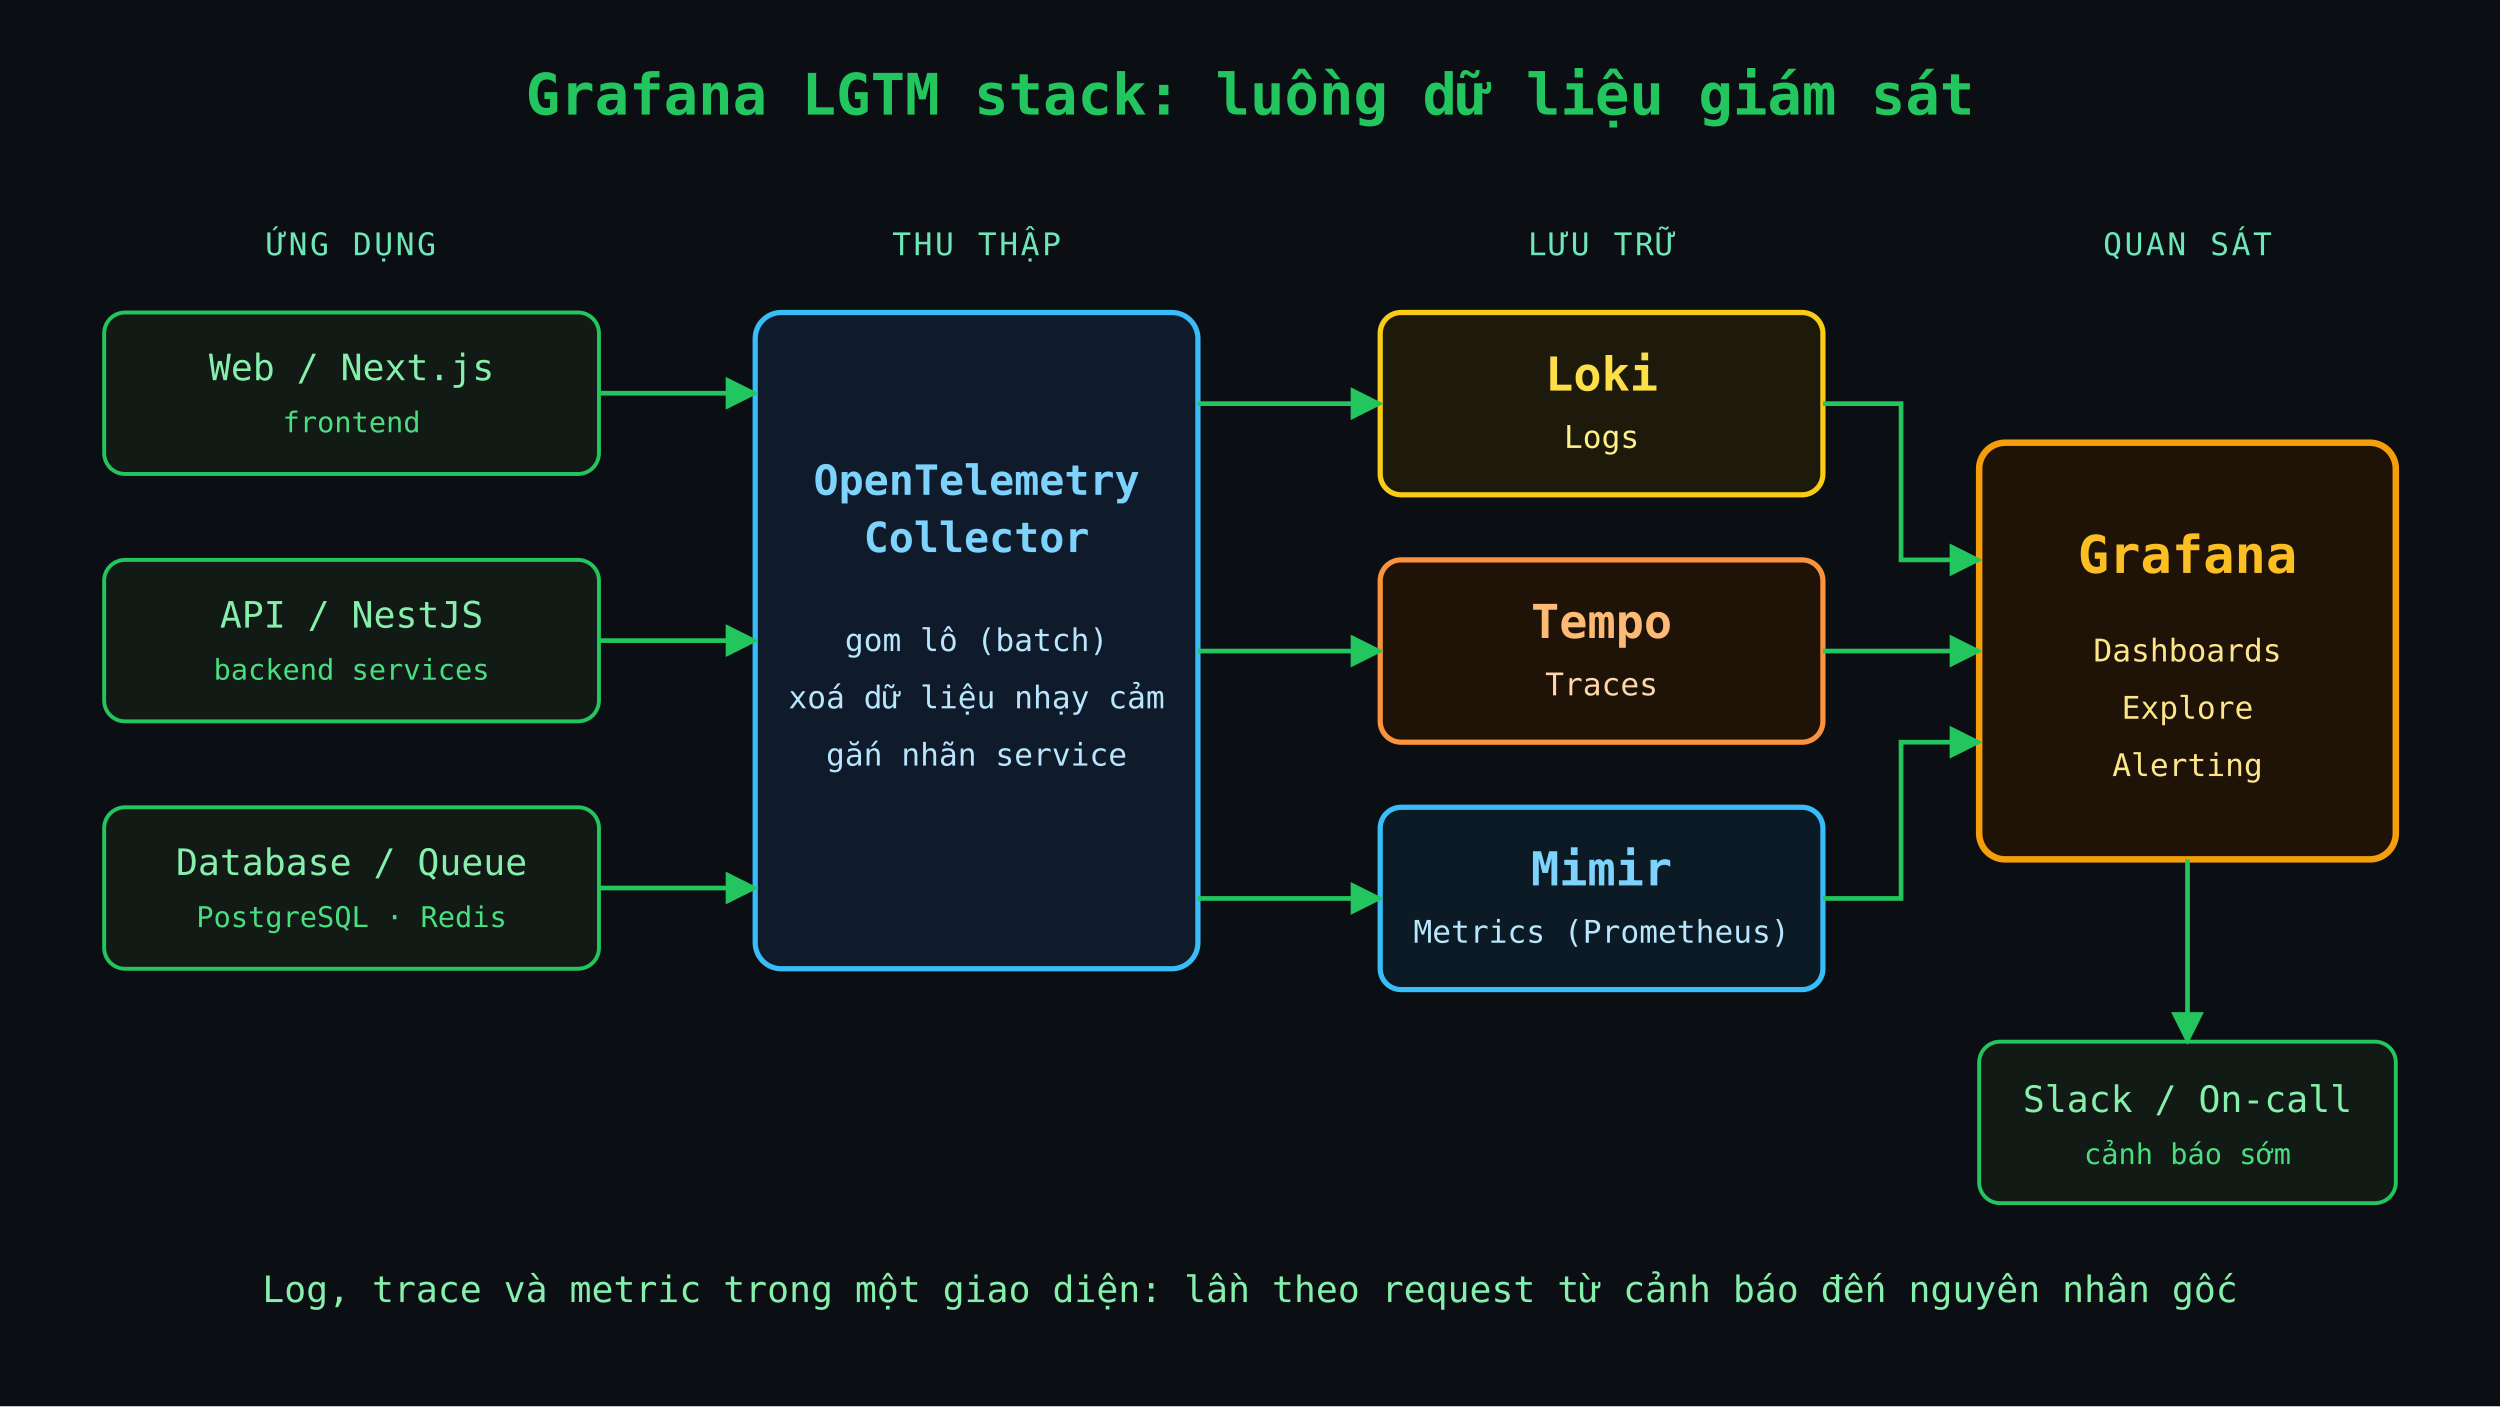
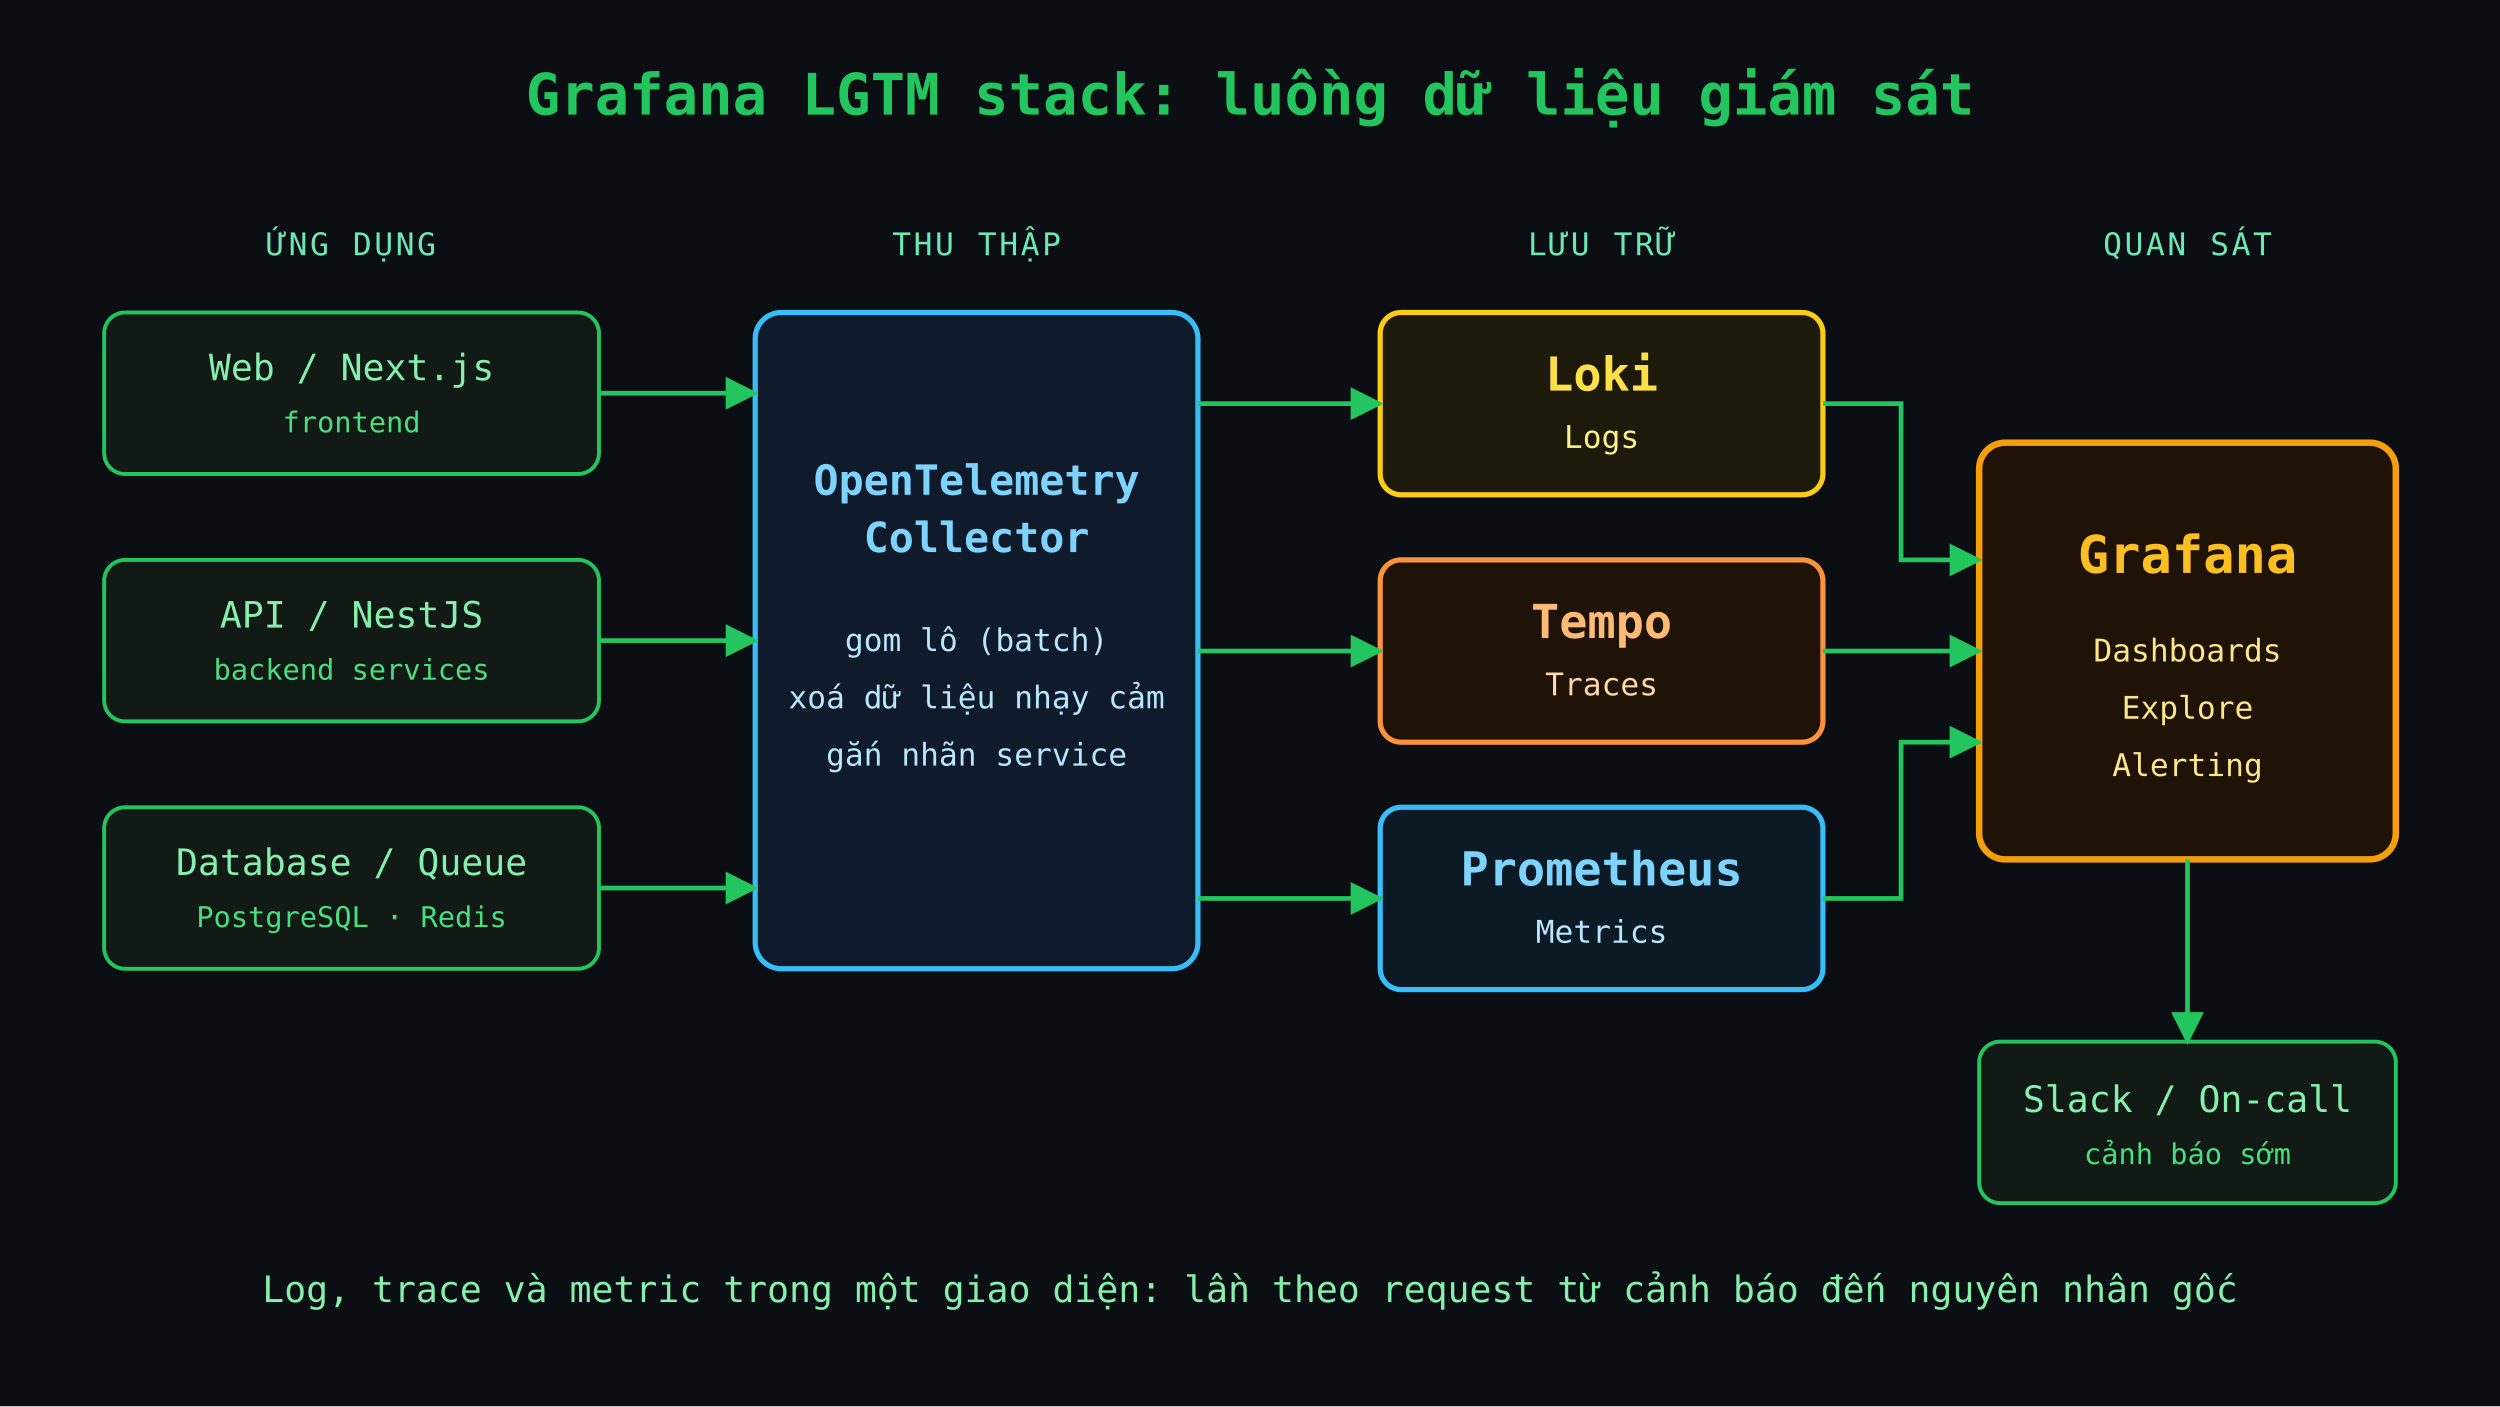
<svg xmlns="http://www.w3.org/2000/svg" viewBox="0 0 960 540" font-family="ui-monospace, Menlo, Consolas, monospace" role="img" aria-labelledby="t d">
  <defs>
    <marker id="a" viewBox="0 0 10 10" refX="9" refY="5" markerWidth="7" markerHeight="7" orient="auto-start-reverse">
      <path d="M0 0L10 5L0 10z" fill="#22c55e" />
    </marker>
  </defs>
  <rect width="960" height="540" fill="#0b0f14" />
  <text x="480" y="44" fill="#22c55e" font-size="22" font-weight="700" text-anchor="middle">Grafana LGTM stack: luồng dữ liệu giám sát</text>
  <g fill="#6ee7b7" font-size="12" text-anchor="middle" letter-spacing="1">
    <text x="135" y="98">ỨNG DỤNG</text>
    <text x="375" y="98">THU THẬP</text>
    <text x="615" y="98">LƯU TRỮ</text>
    <text x="840" y="98">QUAN SÁT</text>
  </g>
  <g fill="#111a14" stroke="#22c55e" stroke-width="1.5">
    <rect x="40" y="120" width="190" height="62" rx="8" />
    <rect x="40" y="215" width="190" height="62" rx="8" />
    <rect x="40" y="310" width="190" height="62" rx="8" />
  </g>
  <g fill="#86efac" font-size="14" text-anchor="middle">
    <text x="135" y="146">Web / Next.js</text>
    <text x="135" y="166" font-size="11" fill="#4ade80">frontend</text>
    <text x="135" y="241">API / NestJS</text>
    <text x="135" y="261" font-size="11" fill="#4ade80">backend services</text>
    <text x="135" y="336">Database / Queue</text>
    <text x="135" y="356" font-size="11" fill="#4ade80">PostgreSQL · Redis</text>
  </g>
  <rect x="290" y="120" width="170" height="252" rx="10" fill="#0f1b2b" stroke="#38bdf8" stroke-width="2" />
  <g text-anchor="middle">
    <text x="375" y="190" fill="#7dd3fc" font-size="16" font-weight="700">OpenTelemetry</text>
    <text x="375" y="212" fill="#7dd3fc" font-size="16" font-weight="700">Collector</text>
    <text x="375" y="250" fill="#bae6fd" font-size="12">gom lô (batch)</text>
    <text x="375" y="272" fill="#bae6fd" font-size="12">xoá dữ liệu nhạy cảm</text>
    <text x="375" y="294" fill="#bae6fd" font-size="12">gắn nhãn service</text>
  </g>
  <g stroke-width="2">
    <rect x="530" y="120" width="170" height="70" rx="8" fill="#1d1a0b" stroke="#facc15" />
    <rect x="530" y="215" width="170" height="70" rx="8" fill="#1f1308" stroke="#fb923c" />
    <rect x="530" y="310" width="170" height="70" rx="8" fill="#0b1a24" stroke="#38bdf8" />
  </g>
  <g text-anchor="middle">
    <text x="615" y="150" fill="#fde047" font-size="18" font-weight="700">Loki</text>
    <text x="615" y="172" fill="#fef08a" font-size="12">Logs</text>
    <text x="615" y="245" fill="#fdba74" font-size="18" font-weight="700">Tempo</text>
    <text x="615" y="267" fill="#fed7aa" font-size="12">Traces</text>
-     <text x="615" y="340" fill="#7dd3fc" font-size="18" font-weight="700">Mimir</text>
-     <text x="615" y="362" fill="#bae6fd" font-size="12">Metrics (Prometheus)</text>
+     <text x="615" y="340" fill="#7dd3fc" font-size="18" font-weight="700">Prometheus</text>
+     <text x="615" y="362" fill="#bae6fd" font-size="12">Metrics</text>
  </g>
  <rect x="760" y="170" width="160" height="160" rx="10" fill="#1f1308" stroke="#f59e0b" stroke-width="2.5" />
  <g text-anchor="middle">
    <text x="840" y="220" fill="#fbbf24" font-size="20" font-weight="700">Grafana</text>
    <text x="840" y="254" fill="#fde68a" font-size="12">Dashboards</text>
    <text x="840" y="276" fill="#fde68a" font-size="12">Explore</text>
    <text x="840" y="298" fill="#fde68a" font-size="12">Alerting</text>
  </g>
  <rect x="760" y="400" width="160" height="62" rx="8" fill="#111a14" stroke="#22c55e" stroke-width="1.5" />
  <g text-anchor="middle">
    <text x="840" y="427" fill="#86efac" font-size="14">Slack / On-call</text>
    <text x="840" y="447" fill="#4ade80" font-size="11">cảnh báo sớm</text>
  </g>
  <g stroke="#22c55e" stroke-width="1.8" fill="none" marker-end="url(#a)">
    <path d="M230 151H290" />
    <path d="M230 246H290" />
    <path d="M230 341H290" />
    <path d="M460 155H530" />
    <path d="M460 250H530" />
    <path d="M460 345H530" />
    <path d="M700 155H730V215H760" />
    <path d="M700 250H760" />
    <path d="M700 345H730V285H760" />
    <path d="M840 330V400" />
  </g>
  <text x="480" y="500" fill="#86efac" font-size="14" text-anchor="middle">Log, trace và metric trong một giao diện: lần theo request từ cảnh báo đến nguyên nhân gốc</text>
</svg>
